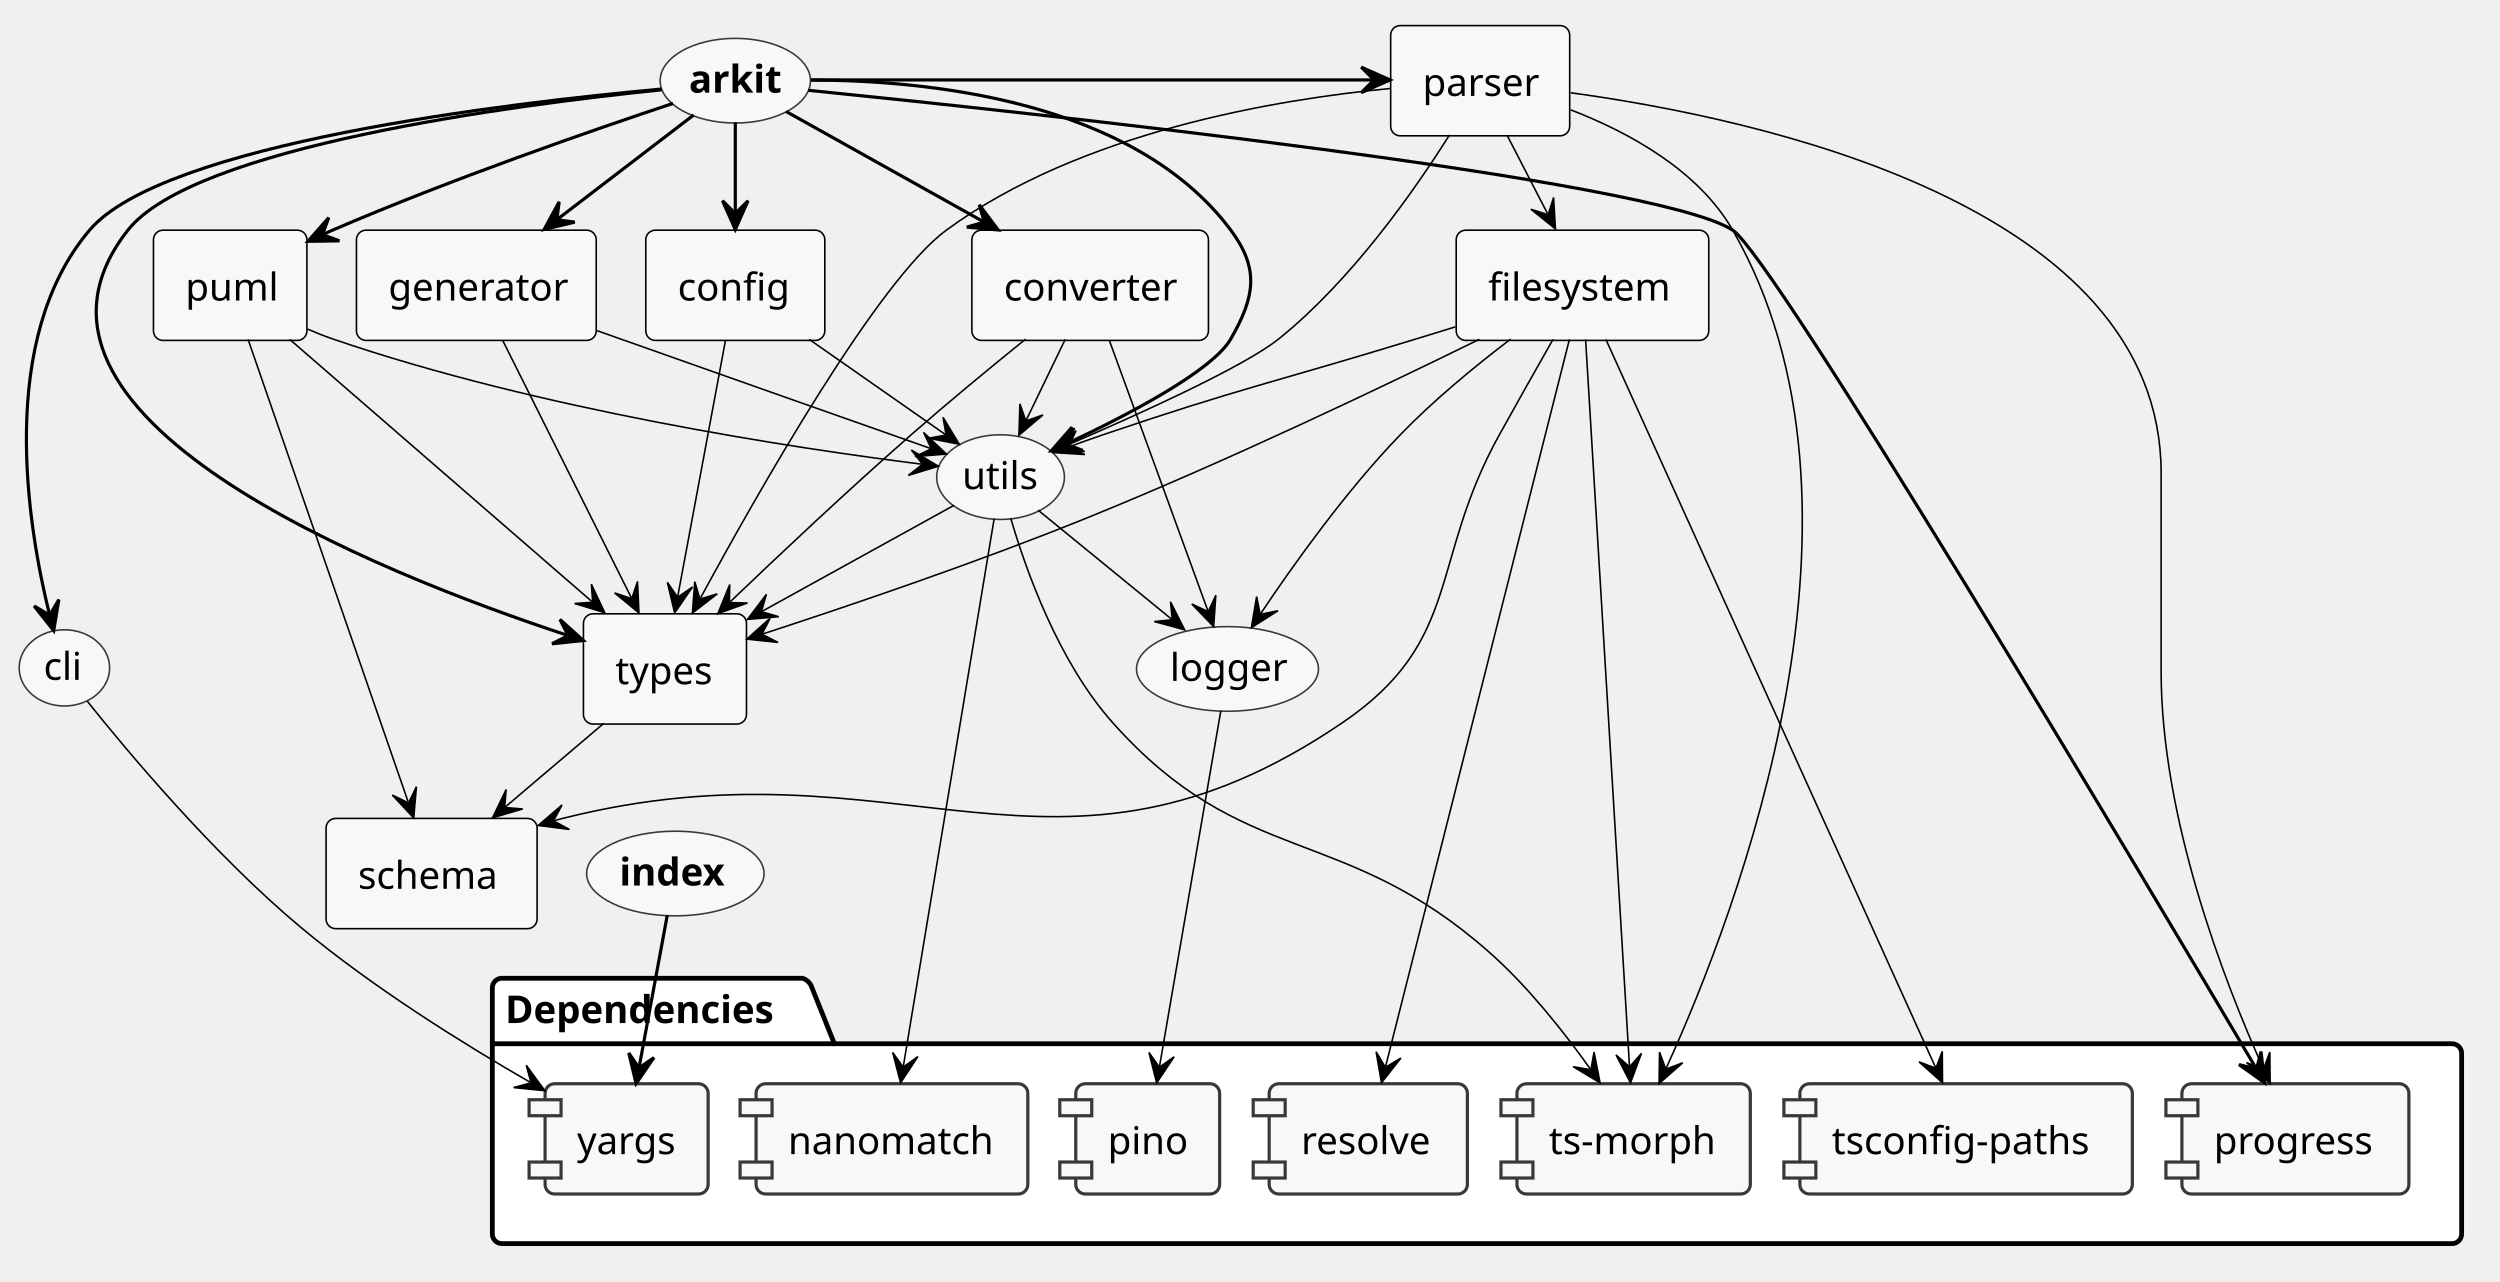
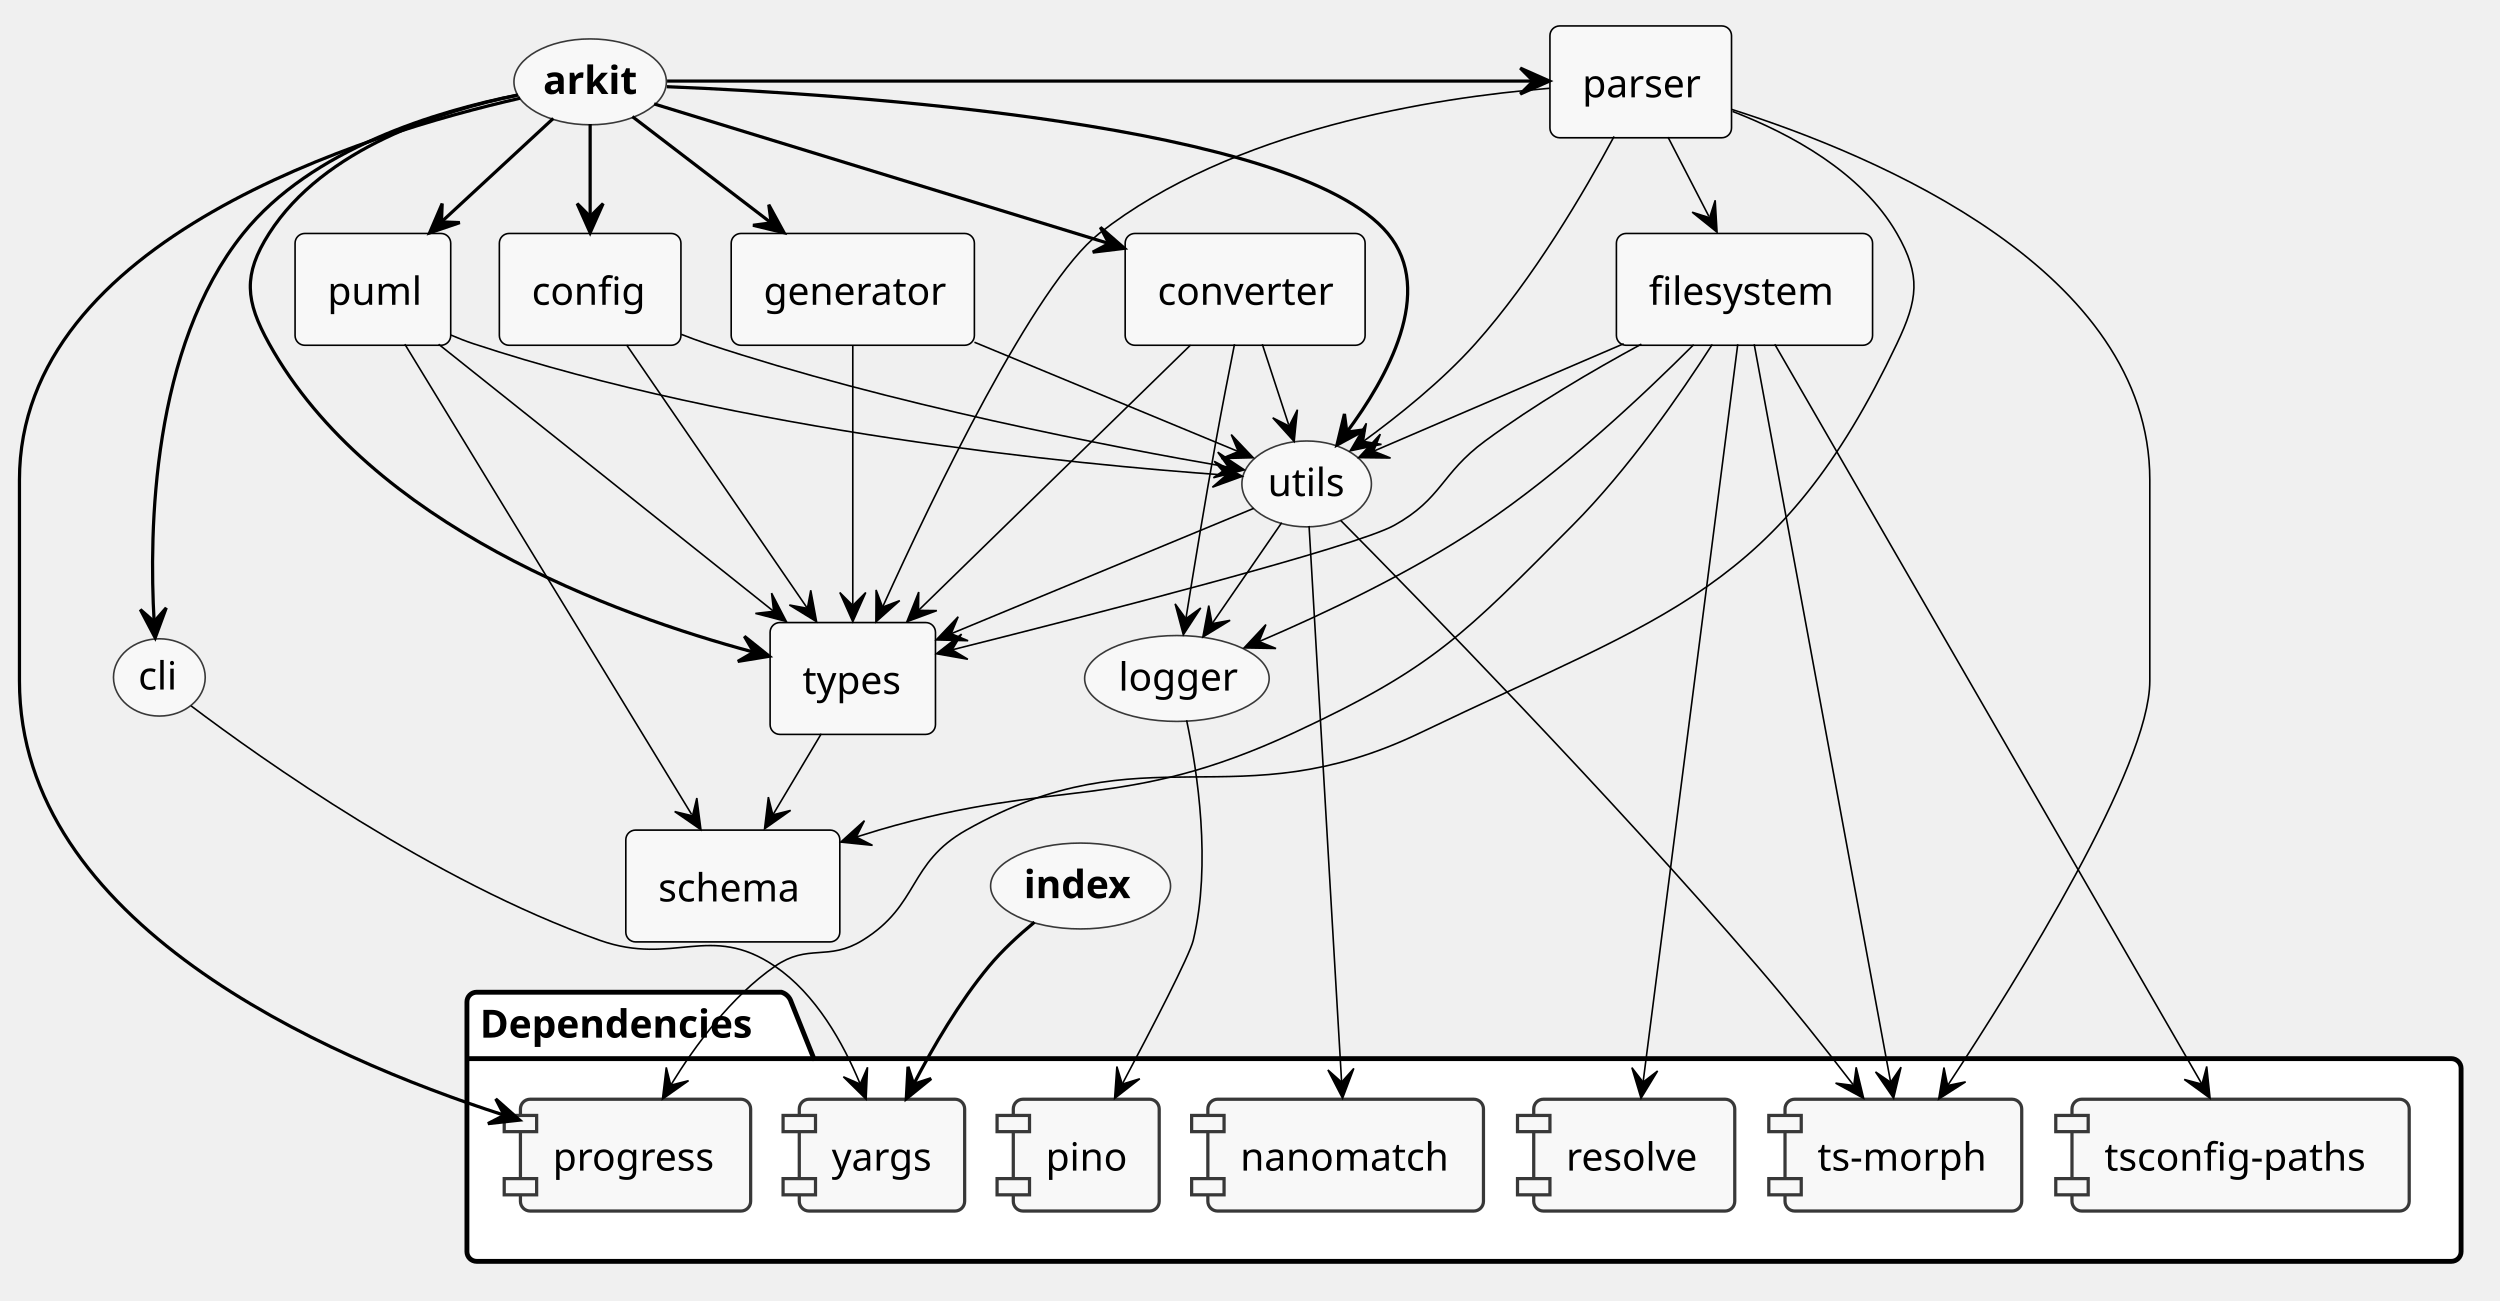
- <svg xmlns="http://www.w3.org/2000/svg" contentScriptType="application/ecmascript" contentStyleType="text/css" height="401px" preserveAspectRatio="none" style="width:782px;height:401px;" version="1.1" viewBox="0 0 782 401" width="782px" zoomAndPan="magnify">
+ <svg xmlns="http://www.w3.org/2000/svg" contentScriptType="application/ecmascript" contentStyleType="text/css" height="401px" preserveAspectRatio="none" style="width:771px;height:401px;" version="1.1" viewBox="0 0 771 401" width="771px" zoomAndPan="magnify">
  <defs />
  <g>
-     <path d="M157,306 L251,306 A4.5,4.5 0 0 1 254,309 L261,326.484 L767,326.484 A3,3 0 0 1 770,329.484 L770,386 A3,3 0 0 1 767,389 L157,389 A3,3 0 0 1 154,386 L154,309 A3,3 0 0 1 157,306 " fill="#FFFFFF" style="stroke: #000000; stroke-width: 1.5;" />
-     <line style="stroke: #000000; stroke-width: 1.5;" x1="154" x2="261" y1="326.484" y2="326.484" />
-     <text fill="#000000" font-family="Tahoma, sans-serif" font-size="12" font-weight="bold" lengthAdjust="spacingAndGlyphs" textLength="94" x="158" y="320.006">Dependencies</text>
-     <rect fill="#F8F8F8" height="34.484" rx="3" ry="3" style="stroke: #383838; stroke-width: 1.0;" width="85" x="236.5" y="339" />
-     <rect fill="#F8F8F8" height="5" style="stroke: #383838; stroke-width: 1.0;" width="10" x="231.5" y="344" />
-     <rect fill="#F8F8F8" height="5" style="stroke: #383838; stroke-width: 1.0;" width="10" x="231.5" y="363.484" />
-     <text fill="#000000" font-family="Tahoma, sans-serif" font-size="12" lengthAdjust="spacingAndGlyphs" textLength="65" x="246.5" y="361.006">nanomatch</text>
-     <rect fill="#F8F8F8" height="34.484" rx="3" ry="3" style="stroke: #383838; stroke-width: 1.0;" width="45" x="336.5" y="339" />
-     <rect fill="#F8F8F8" height="5" style="stroke: #383838; stroke-width: 1.0;" width="10" x="331.5" y="344" />
-     <rect fill="#F8F8F8" height="5" style="stroke: #383838; stroke-width: 1.0;" width="10" x="331.5" y="363.484" />
-     <text fill="#000000" font-family="Tahoma, sans-serif" font-size="12" lengthAdjust="spacingAndGlyphs" textLength="25" x="346.5" y="361.006">pino</text>
-     <rect fill="#F8F8F8" height="34.484" rx="3" ry="3" style="stroke: #383838; stroke-width: 1.0;" width="71" x="682.5" y="339" />
-     <rect fill="#F8F8F8" height="5" style="stroke: #383838; stroke-width: 1.0;" width="10" x="677.5" y="344" />
-     <rect fill="#F8F8F8" height="5" style="stroke: #383838; stroke-width: 1.0;" width="10" x="677.5" y="363.484" />
-     <text fill="#000000" font-family="Tahoma, sans-serif" font-size="12" lengthAdjust="spacingAndGlyphs" textLength="51" x="692.5" y="361.006">progress</text>
-     <rect fill="#F8F8F8" height="34.484" rx="3" ry="3" style="stroke: #383838; stroke-width: 1.0;" width="62" x="397" y="339" />
-     <rect fill="#F8F8F8" height="5" style="stroke: #383838; stroke-width: 1.0;" width="10" x="392" y="344" />
-     <rect fill="#F8F8F8" height="5" style="stroke: #383838; stroke-width: 1.0;" width="10" x="392" y="363.484" />
-     <text fill="#000000" font-family="Tahoma, sans-serif" font-size="12" lengthAdjust="spacingAndGlyphs" textLength="42" x="407" y="361.006">resolve</text>
-     <rect fill="#F8F8F8" height="34.484" rx="3" ry="3" style="stroke: #383838; stroke-width: 1.0;" width="73" x="474.5" y="339" />
-     <rect fill="#F8F8F8" height="5" style="stroke: #383838; stroke-width: 1.0;" width="10" x="469.5" y="344" />
-     <rect fill="#F8F8F8" height="5" style="stroke: #383838; stroke-width: 1.0;" width="10" x="469.5" y="363.484" />
-     <text fill="#000000" font-family="Tahoma, sans-serif" font-size="12" lengthAdjust="spacingAndGlyphs" textLength="53" x="484.5" y="361.006">ts-morph</text>
-     <rect fill="#F8F8F8" height="34.484" rx="3" ry="3" style="stroke: #383838; stroke-width: 1.0;" width="104" x="563" y="339" />
-     <rect fill="#F8F8F8" height="5" style="stroke: #383838; stroke-width: 1.0;" width="10" x="558" y="344" />
-     <rect fill="#F8F8F8" height="5" style="stroke: #383838; stroke-width: 1.0;" width="10" x="558" y="363.484" />
-     <text fill="#000000" font-family="Tahoma, sans-serif" font-size="12" lengthAdjust="spacingAndGlyphs" textLength="84" x="573" y="361.006">tsconfig-paths</text>
-     <rect fill="#F8F8F8" height="34.484" rx="3" ry="3" style="stroke: #383838; stroke-width: 1.0;" width="51" x="170.5" y="339" />
-     <rect fill="#F8F8F8" height="5" style="stroke: #383838; stroke-width: 1.0;" width="10" x="165.5" y="344" />
-     <rect fill="#F8F8F8" height="5" style="stroke: #383838; stroke-width: 1.0;" width="10" x="165.5" y="363.484" />
-     <text fill="#000000" font-family="Tahoma, sans-serif" font-size="12" lengthAdjust="spacingAndGlyphs" textLength="31" x="180.5" y="361.006">yargs</text>
-     <ellipse cx="230.006" cy="25.242" fill="#F8F8F8" rx="23.506" ry="13.242" style="stroke: #383838; stroke-width: 0.5;" />
-     <text fill="#000000" font-family="Tahoma, sans-serif" font-size="12" font-weight="bold" lengthAdjust="spacingAndGlyphs" textLength="29" x="215.506" y="28.984">arkit</text>
-     <ellipse cx="20.145" cy="208.916" fill="#F8F8F8" rx="14.145" ry="11.916" style="stroke: #383838; stroke-width: 0.5;" />
-     <text fill="#000000" font-family="Tahoma, sans-serif" font-size="12" lengthAdjust="spacingAndGlyphs" textLength="13" x="13.645" y="212.658">cli</text>
-     <rect fill="#F8F8F8" height="34.484" rx="3" ry="3" style="stroke: #000000; stroke-width: 0.5;" width="56" x="202" y="72" />
-     <text fill="#000000" font-family="Tahoma, sans-serif" font-size="12" lengthAdjust="spacingAndGlyphs" textLength="36" x="212" y="94.006">config</text>
-     <rect fill="#F8F8F8" height="34.484" rx="3" ry="3" style="stroke: #000000; stroke-width: 0.5;" width="74" x="304" y="72" />
-     <text fill="#000000" font-family="Tahoma, sans-serif" font-size="12" lengthAdjust="spacingAndGlyphs" textLength="54" x="314" y="94.006">converter</text>
-     <rect fill="#F8F8F8" height="34.484" rx="3" ry="3" style="stroke: #000000; stroke-width: 0.5;" width="79" x="455.5" y="72" />
-     <text fill="#000000" font-family="Tahoma, sans-serif" font-size="12" lengthAdjust="spacingAndGlyphs" textLength="59" x="465.5" y="94.006">filesystem</text>
-     <rect fill="#F8F8F8" height="34.484" rx="3" ry="3" style="stroke: #000000; stroke-width: 0.5;" width="75" x="111.5" y="72" />
-     <text fill="#000000" font-family="Tahoma, sans-serif" font-size="12" lengthAdjust="spacingAndGlyphs" textLength="55" x="121.5" y="94.006">generator</text>
-     <ellipse cx="211.249" cy="273.242" fill="#F8F8F8" rx="27.749" ry="13.242" style="stroke: #383838; stroke-width: 0.5;" />
-     <text fill="#000000" font-family="Tahoma, sans-serif" font-size="12" font-weight="bold" lengthAdjust="spacingAndGlyphs" textLength="35" x="193.749" y="276.984">index</text>
-     <ellipse cx="383.956" cy="209.242" fill="#F8F8F8" rx="28.456" ry="13.242" style="stroke: #383838; stroke-width: 0.5;" />
-     <text fill="#000000" font-family="Tahoma, sans-serif" font-size="12" lengthAdjust="spacingAndGlyphs" textLength="36" x="365.956" y="212.984">logger</text>
-     <rect fill="#F8F8F8" height="34.484" rx="3" ry="3" style="stroke: #000000; stroke-width: 0.5;" width="56" x="435" y="8" />
-     <text fill="#000000" font-family="Tahoma, sans-serif" font-size="12" lengthAdjust="spacingAndGlyphs" textLength="36" x="445" y="30.006">parser</text>
-     <rect fill="#F8F8F8" height="34.484" rx="3" ry="3" style="stroke: #000000; stroke-width: 0.5;" width="48" x="48" y="72" />
-     <text fill="#000000" font-family="Tahoma, sans-serif" font-size="12" lengthAdjust="spacingAndGlyphs" textLength="28" x="58" y="94.006">puml</text>
-     <rect fill="#F8F8F8" height="34.484" rx="3" ry="3" style="stroke: #000000; stroke-width: 0.5;" width="66" x="102" y="256" />
-     <text fill="#000000" font-family="Tahoma, sans-serif" font-size="12" lengthAdjust="spacingAndGlyphs" textLength="46" x="112" y="278.006">schema</text>
-     <rect fill="#F8F8F8" height="34.484" rx="3" ry="3" style="stroke: #000000; stroke-width: 0.5;" width="51" x="182.5" y="192" />
-     <text fill="#000000" font-family="Tahoma, sans-serif" font-size="12" lengthAdjust="spacingAndGlyphs" textLength="31" x="192.5" y="214.006">types</text>
-     <ellipse cx="312.971" cy="149.242" fill="#F8F8F8" rx="19.971" ry="13.242" style="stroke: #383838; stroke-width: 0.5;" />
-     <text fill="#000000" font-family="Tahoma, sans-serif" font-size="12" lengthAdjust="spacingAndGlyphs" textLength="24" x="300.971" y="152.984">utils</text>
-     <path d="M206.772,27.863 C158.72,32.235 50.958,44.899 28,72 C-0.952,106.176 8.553,164.212 15.461,192.104 " fill="none" id="&lt;b&gt;arkit&lt;/b&gt;-&gt;cli" style="stroke: #000000; stroke-width: 1.0;" />
-     <polygon fill="#000000" points="16.796,197.265,18.413,187.55,15.543,192.424,10.668,189.554,16.796,197.265" style="stroke: #000000; stroke-width: 1.0;" />
-     <path d="M230,38.249 C230,46.348 230,57.183 230,66.673 " fill="none" id="&lt;b&gt;arkit&lt;/b&gt;-&gt;_config" style="stroke: #000000; stroke-width: 1.0;" />
-     <polygon fill="#000000" points="230,71.781,234,62.781,230,66.781,226,62.781,230,71.781" style="stroke: #000000; stroke-width: 1.0;" />
-     <path d="M245.904,34.883 C261.954,43.848 287.224,57.963 307.681,69.39 " fill="none" id="&lt;b&gt;arkit&lt;/b&gt;-&gt;_converter" style="stroke: #000000; stroke-width: 1.0;" />
-     <polygon fill="#000000" points="312.234,71.933,306.326,64.053,307.868,69.495,302.426,71.037,312.234,71.933" style="stroke: #000000; stroke-width: 1.0;" />
-     <path d="M216.986,35.961 C205.557,44.709 188.599,57.69 174.479,68.497 " fill="none" id="&lt;b&gt;arkit&lt;/b&gt;-&gt;_generator" style="stroke: #000000; stroke-width: 1.0;" />
-     <polygon fill="#000000" points="170.197,71.775,179.774,69.479,174.167,68.735,174.911,63.127,170.197,71.775" style="stroke: #000000; stroke-width: 1.0;" />
-     <path d="M253.664,25 C312.27,25 370.876,25 429.482,25 " fill="none" id="&lt;b&gt;arkit&lt;/b&gt;-&gt;_parser" style="stroke: #000000; stroke-width: 1.0;" />
-     <polygon fill="#000000" points="434.789,25,425.789,21,429.789,25,425.789,29,434.789,25" style="stroke: #000000; stroke-width: 1.0;" />
-     <path d="M252.81,28.248 C320.625,35.083 517.791,56.125 542,72 C554.876,80.443 668.052,270.557 705.804,334.346 " fill="none" id="&lt;b&gt;arkit&lt;/b&gt;-&gt;progress" style="stroke: #000000; stroke-width: 1.0;" />
-     <polygon fill="#000000" points="708.389,338.716,707.249,328.933,705.843,334.413,700.364,333.007,708.389,338.716" style="stroke: #000000; stroke-width: 1.0;" />
-     <path d="M210.521,32.343 C185.533,40.655 140.998,56.058 104,72 C103.059,72.406 102.106,72.825 101.147,73.256 " fill="none" id="&lt;b&gt;arkit&lt;/b&gt;-&gt;_puml" style="stroke: #000000; stroke-width: 1.0;" />
-     <polygon fill="#000000" points="96.325,75.48,106.173,75.341,100.865,73.385,102.821,68.077,96.325,75.48" style="stroke: #000000; stroke-width: 1.0;" />
-     <path d="M206.971,28.088 C161.015,32.783 60.566,45.86 40,72 C-5.59,129.944 117.757,179.055 177.582,198.759 " fill="none" id="&lt;b&gt;arkit&lt;/b&gt;-&gt;_types" style="stroke: #000000; stroke-width: 1.0;" />
-     <polygon fill="#000000" points="182.472,200.351,175.151,193.762,177.717,198.804,172.676,201.37,182.472,200.351" style="stroke: #000000; stroke-width: 1.0;" />
-     <path d="M253.707,25.046 C288.993,25.081 354.444,31.059 385,72 C394.038,84.11 392.526,92.897 385,106 C379.253,116.007 352.722,129.846 333.535,138.859 " fill="none" id="&lt;b&gt;arkit&lt;/b&gt;-&gt;utils" style="stroke: #000000; stroke-width: 1.0;" />
-     <polygon fill="#000000" points="328.832,141.041,338.68,140.882,333.368,138.937,335.313,133.625,328.832,141.041" style="stroke: #000000; stroke-width: 1.0;" />
-     <path d="M27.312,219.36 C39.877,235.087 66.846,267.32 94,290 C116.569,308.85 144.969,326.528 166.067,338.675 " fill="none" id="cli-&gt;yargs" style="stroke: #000000; stroke-width: 0.5;" />
-     <polygon fill="#000000" points="170.453,341.182,164.623,333.244,166.112,338.701,160.654,340.19,170.453,341.182" style="stroke: #000000; stroke-width: 0.5;" />
-     <path d="M226.941,106.407 C223.033,127.366 216.263,163.68 211.964,186.74 " fill="none" id="_config-&gt;_types" style="stroke: #000000; stroke-width: 0.5;" />
-     <polygon fill="#000000" points="211.033,191.732,216.613,183.617,211.949,186.817,208.749,182.152,211.033,191.732" style="stroke: #000000; stroke-width: 0.5;" />
-     <path d="M253.12,106.156 C266.62,115.59 283.371,127.296 295.72,135.925 " fill="none" id="_config-&gt;utils" style="stroke: #000000; stroke-width: 0.5;" />
-     <polygon fill="#000000" points="300.057,138.955,294.971,130.521,295.959,136.091,290.389,137.078,300.057,138.955" style="stroke: #000000; stroke-width: 0.5;" />
-     <path d="M346.979,106.407 C355.131,128.779 369.659,168.647 377.883,191.214 " fill="none" id="_converter-&gt;logger" style="stroke: #000000; stroke-width: 0.5;" />
-     <polygon fill="#000000" points="379.635,196.022,380.311,186.196,377.923,191.324,372.794,188.936,379.635,196.022" style="stroke: #000000; stroke-width: 0.5;" />
-     <path d="M320.783,106.086 C310.019,114.781 296.637,125.798 285,136 C265.335,153.239 243.633,173.665 228.295,188.35 " fill="none" id="_converter-&gt;_types" style="stroke: #000000; stroke-width: 0.5;" />
-     <polygon fill="#000000" points="224.538,191.954,233.802,188.611,228.146,188.493,228.264,182.837,224.538,191.954" style="stroke: #000000; stroke-width: 0.5;" />
-     <path d="M333.2,106.156 C329.395,114.039 324.823,123.51 320.992,131.445 " fill="none" id="_converter-&gt;utils" style="stroke: #000000; stroke-width: 0.5;" />
-     <polygon fill="#000000" points="318.716,136.16,326.23,129.793,320.889,131.657,319.025,126.316,318.716,136.16" style="stroke: #000000; stroke-width: 0.5;" />
-     <path d="M472.528,106.067 C461.564,114.406 448.509,125.111 438,136 C420.988,153.627 404.56,176.668 394.381,191.881 " fill="none" id="_filesystem-&gt;logger" style="stroke: #000000; stroke-width: 0.5;" />
-     <polygon fill="#000000" points="391.429,196.336,399.736,191.045,394.192,192.169,393.068,186.625,391.429,196.336" style="stroke: #000000; stroke-width: 0.5;" />
-     <path d="M490.91,106.178 C479.346,151.917 446.411,282.182 433.391,333.677 " fill="none" id="_filesystem-&gt;resolve" style="stroke: #000000; stroke-width: 0.5;" />
-     <polygon fill="#000000" points="432.122,338.697,438.206,330.952,433.348,333.85,430.45,328.991,432.122,338.697" style="stroke: #000000; stroke-width: 0.5;" />
-     <path d="M485.792,106.144 C480.791,114.95 474.518,126.053 469,136 C446.905,175.826 457.659,200.386 420,226 C329.656,287.448 281.94,229.265 176,256 C175.055,256.238 174.103,256.493 173.146,256.761 " fill="none" id="_filesystem-&gt;_schema" style="stroke: #000000; stroke-width: 0.5;" />
-     <polygon fill="#000000" points="168.34,258.206,178.111,259.445,173.128,256.766,175.807,251.784,168.34,258.206" style="stroke: #000000; stroke-width: 0.5;" />
-     <path d="M495.977,106.178 C498.738,151.917 506.603,282.182 509.713,333.677 " fill="none" id="_filesystem-&gt;ts-morph" style="stroke: #000000; stroke-width: 0.5;" />
-     <polygon fill="#000000" points="510.016,338.697,513.466,329.472,509.715,333.706,505.481,329.954,510.016,338.697" style="stroke: #000000; stroke-width: 0.5;" />
-     <path d="M502.326,106.178 C523.08,152.009 582.264,282.708 605.485,333.988 " fill="none" id="_filesystem-&gt;tsconfig-paths" style="stroke: #000000; stroke-width: 0.5;" />
-     <polygon fill="#000000" points="607.618,338.697,607.549,328.848,605.555,334.142,600.261,332.149,607.618,338.697" style="stroke: #000000; stroke-width: 0.5;" />
-     <path d="M462.757,106.124 C431.689,121.385 383.172,144.501 340,162 C305.699,175.903 265.42,189.566 238.459,198.341 " fill="none" id="_filesystem-&gt;_types" style="stroke: #000000; stroke-width: 0.5;" />
-     <polygon fill="#000000" points="233.584,199.922,243.379,200.953,238.34,198.381,240.913,193.343,233.584,199.922" style="stroke: #000000; stroke-width: 0.5;" />
-     <path d="M455.254,102.236 C451.117,103.508 446.973,104.781 443,106 C399.454,119.365 388.124,121.329 345,136 C341.524,137.182 337.859,138.494 334.3,139.804 " fill="none" id="_filesystem-&gt;utils" style="stroke: #000000; stroke-width: 0.5;" />
-     <polygon fill="#000000" points="329.539,141.576,339.369,142.185,334.225,139.832,336.578,134.688,329.539,141.576" style="stroke: #000000; stroke-width: 0.5;" />
-     <path d="M157.204,106.407 C167.727,127.455 185.993,163.986 197.515,187.03 " fill="none" id="_generator-&gt;_types" style="stroke: #000000; stroke-width: 0.5;" />
-     <polygon fill="#000000" points="199.866,191.732,199.419,181.893,197.63,187.26,192.263,185.471,199.866,191.732" style="stroke: #000000; stroke-width: 0.5;" />
-     <path d="M186.809,103.45 C189.242,104.314 191.655,105.169 194,106 C227.933,118.021 267.33,131.913 291.198,140.322 " fill="none" id="_generator-&gt;utils" style="stroke: #000000; stroke-width: 0.5;" />
-     <polygon fill="#000000" points="296.048,142.031,288.889,135.268,291.332,140.369,286.23,142.813,296.048,142.031" style="stroke: #000000; stroke-width: 0.5;" />
-     <path d="M208.722,286.302 C206.38,298.946 202.691,318.87 199.887,334.013 " fill="none" id="&lt;b&gt;index&lt;/b&gt;-&gt;yargs" style="stroke: #000000; stroke-width: 1.0;" />
-     <polygon fill="#000000" points="198.973,338.947,204.545,330.826,199.884,334.031,196.679,329.369,198.973,338.947" style="stroke: #000000; stroke-width: 1.0;" />
-     <path d="M381.869,222.363 C377.605,247.094 367.98,302.918 362.677,333.674 " fill="none" id="logger-&gt;pino" style="stroke: #000000; stroke-width: 0.5;" />
-     <polygon fill="#000000" points="361.802,338.749,367.273,330.56,362.652,333.822,359.389,329.2,361.802,338.749" style="stroke: #000000; stroke-width: 0.5;" />
-     <path d="M471.408,42.29 C475.272,49.777 479.906,58.755 484.039,66.764 " fill="none" id="_parser-&gt;_filesystem" style="stroke: #000000; stroke-width: 0.5;" />
-     <polygon fill="#000000" points="486.537,71.604,485.964,61.772,484.244,67.161,478.855,65.441,486.537,71.604" style="stroke: #000000; stroke-width: 0.5;" />
-     <path d="M491.285,29.015 C549.225,36.921 676,63.835 676,148 C676,148 676,148 676,210 C676,255.834 695.6,306.714 708.022,334.356 " fill="none" id="_parser-&gt;progress" style="stroke: #000000; stroke-width: 0.5;" />
-     <polygon fill="#000000" points="710.1,338.915,710.006,329.067,708.026,334.366,702.727,332.385,710.1,338.915" style="stroke: #000000; stroke-width: 0.5;" />
-     <path d="M491.316,34.359 C509.3,41.301 531.163,53.15 542,72 C591.775,158.582 543.663,284.793 521.178,334.135 " fill="none" id="_parser-&gt;ts-morph" style="stroke: #000000; stroke-width: 0.5;" />
-     <polygon fill="#000000" points="518.957,338.942,526.363,332.449,521.054,334.403,519.101,329.094,518.957,338.942" style="stroke: #000000; stroke-width: 0.5;" />
-     <path d="M434.951,27.67 C399.472,31.046 337.957,41.238 296,72 C274.815,87.532 237.688,152.817 219.167,186.972 " fill="none" id="_parser-&gt;_types" style="stroke: #000000; stroke-width: 0.5;" />
-     <polygon fill="#000000" points="216.573,191.775,224.369,185.756,218.948,187.375,217.329,181.955,216.573,191.775" style="stroke: #000000; stroke-width: 0.5;" />
-     <path d="M453.398,42.215 C442.339,59.779 422.741,87.732 400,106 C389.242,114.642 356.367,129.528 334.254,139.059 " fill="none" id="_parser-&gt;utils" style="stroke: #000000; stroke-width: 0.5;" />
-     <polygon fill="#000000" points="329.436,141.125,339.284,141.252,334.031,139.153,336.129,133.9,329.436,141.125" style="stroke: #000000; stroke-width: 0.5;" />
-     <path d="M77.591,106.151 C88.986,139.07 114.894,213.916 127.64,250.738 " fill="none" id="_puml-&gt;_schema" style="stroke: #000000; stroke-width: 0.5;" />
-     <polygon fill="#000000" points="129.422,255.885,130.261,246.072,127.788,251.16,122.7,248.687,129.422,255.885" style="stroke: #000000; stroke-width: 0.5;" />
-     <path d="M90.625,106.16 C115.309,127.577 158.827,165.335 185.374,188.369 " fill="none" id="_puml-&gt;_types" style="stroke: #000000; stroke-width: 0.5;" />
-     <polygon fill="#000000" points="189.163,191.657,184.986,182.738,185.386,188.38,179.744,188.78,189.163,191.657" style="stroke: #000000; stroke-width: 0.5;" />
-     <path d="M96.171,102.917 C98.774,104.056 101.415,105.112 104,106 C168.65,128.215 248.81,140.238 288.443,145.211 " fill="none" id="_puml-&gt;utils" style="stroke: #000000; stroke-width: 0.5;" />
-     <polygon fill="#000000" points="293.531,145.839,285.089,140.766,288.569,145.226,284.108,148.706,293.531,145.839" style="stroke: #000000; stroke-width: 0.5;" />
-     <path d="M188.82,226.29 C179.348,234.335 167.849,244.101 157.916,252.537 " fill="none" id="_types-&gt;_schema" style="stroke: #000000; stroke-width: 0.5;" />
-     <polygon fill="#000000" points="154.052,255.819,163.501,253.042,157.863,252.582,158.322,246.944,154.052,255.819" style="stroke: #000000; stroke-width: 0.5;" />
-     <path d="M324.724,159.578 C336.146,168.908 353.646,183.204 366.674,193.846 " fill="none" id="utils-&gt;logger" style="stroke: #000000; stroke-width: 0.5;" />
-     <polygon fill="#000000" points="370.562,197.022,366.123,188.23,366.69,193.859,361.062,194.426,370.562,197.022" style="stroke: #000000; stroke-width: 0.5;" />
-     <path d="M310.975,162.21 C305.37,196.004 289.6,291.089 282.519,333.782 " fill="none" id="utils-&gt;nanomatch" style="stroke: #000000; stroke-width: 0.5;" />
-     <polygon fill="#000000" points="281.7,338.721,287.119,330.497,282.518,333.789,279.227,329.188,281.7,338.721" style="stroke: #000000; stroke-width: 0.5;" />
-     <path d="M316.138,162.032 C320.834,178.142 331.003,206.902 348,226 C388.844,271.893 420.023,257.251 466,298 C478.101,308.725 489.371,323.01 497.606,334.596 " fill="none" id="utils-&gt;ts-morph" style="stroke: #000000; stroke-width: 0.5;" />
-     <polygon fill="#000000" points="500.499,338.731,498.618,329.063,497.633,334.634,492.062,333.649,500.499,338.731" style="stroke: #000000; stroke-width: 0.5;" />
-     <path d="M298.4,158.065 C282.893,166.63 257.941,180.414 238.176,191.331 " fill="none" id="utils-&gt;_types" style="stroke: #000000; stroke-width: 0.5;" />
-     <polygon fill="#000000" points="233.787,193.756,243.599,192.904,238.163,191.338,239.73,185.902,233.787,193.756" style="stroke: #000000; stroke-width: 0.5;" />
+     <path d="M147,306 L241,306 A4.5,4.5 0 0 1 244,309 L251,326.484 L756,326.484 A3,3 0 0 1 759,329.484 L759,386 A3,3 0 0 1 756,389 L147,389 A3,3 0 0 1 144,386 L144,309 A3,3 0 0 1 147,306 " fill="#FFFFFF" style="stroke: #000000; stroke-width: 1.5;" />
+     <line style="stroke: #000000; stroke-width: 1.5;" x1="144" x2="251" y1="326.484" y2="326.484" />
+     <text fill="#000000" font-family="Tahoma, sans-serif" font-size="12" font-weight="bold" lengthAdjust="spacingAndGlyphs" textLength="94" x="148" y="320.006">Dependencies</text>
+     <rect fill="#F8F8F8" height="34.484" rx="3" ry="3" style="stroke: #383838; stroke-width: 1.0;" width="85" x="372.5" y="339" />
+     <rect fill="#F8F8F8" height="5" style="stroke: #383838; stroke-width: 1.0;" width="10" x="367.5" y="344" />
+     <rect fill="#F8F8F8" height="5" style="stroke: #383838; stroke-width: 1.0;" width="10" x="367.5" y="363.484" />
+     <text fill="#000000" font-family="Tahoma, sans-serif" font-size="12" lengthAdjust="spacingAndGlyphs" textLength="65" x="382.5" y="361.006">nanomatch</text>
+     <rect fill="#F8F8F8" height="34.484" rx="3" ry="3" style="stroke: #383838; stroke-width: 1.0;" width="45" x="312.5" y="339" />
+     <rect fill="#F8F8F8" height="5" style="stroke: #383838; stroke-width: 1.0;" width="10" x="307.5" y="344" />
+     <rect fill="#F8F8F8" height="5" style="stroke: #383838; stroke-width: 1.0;" width="10" x="307.5" y="363.484" />
+     <text fill="#000000" font-family="Tahoma, sans-serif" font-size="12" lengthAdjust="spacingAndGlyphs" textLength="25" x="322.5" y="361.006">pino</text>
+     <rect fill="#F8F8F8" height="34.484" rx="3" ry="3" style="stroke: #383838; stroke-width: 1.0;" width="71" x="160.5" y="339" />
+     <rect fill="#F8F8F8" height="5" style="stroke: #383838; stroke-width: 1.0;" width="10" x="155.5" y="344" />
+     <rect fill="#F8F8F8" height="5" style="stroke: #383838; stroke-width: 1.0;" width="10" x="155.5" y="363.484" />
+     <text fill="#000000" font-family="Tahoma, sans-serif" font-size="12" lengthAdjust="spacingAndGlyphs" textLength="51" x="170.5" y="361.006">progress</text>
+     <rect fill="#F8F8F8" height="34.484" rx="3" ry="3" style="stroke: #383838; stroke-width: 1.0;" width="62" x="473" y="339" />
+     <rect fill="#F8F8F8" height="5" style="stroke: #383838; stroke-width: 1.0;" width="10" x="468" y="344" />
+     <rect fill="#F8F8F8" height="5" style="stroke: #383838; stroke-width: 1.0;" width="10" x="468" y="363.484" />
+     <text fill="#000000" font-family="Tahoma, sans-serif" font-size="12" lengthAdjust="spacingAndGlyphs" textLength="42" x="483" y="361.006">resolve</text>
+     <rect fill="#F8F8F8" height="34.484" rx="3" ry="3" style="stroke: #383838; stroke-width: 1.0;" width="73" x="550.5" y="339" />
+     <rect fill="#F8F8F8" height="5" style="stroke: #383838; stroke-width: 1.0;" width="10" x="545.5" y="344" />
+     <rect fill="#F8F8F8" height="5" style="stroke: #383838; stroke-width: 1.0;" width="10" x="545.5" y="363.484" />
+     <text fill="#000000" font-family="Tahoma, sans-serif" font-size="12" lengthAdjust="spacingAndGlyphs" textLength="53" x="560.5" y="361.006">ts-morph</text>
+     <rect fill="#F8F8F8" height="34.484" rx="3" ry="3" style="stroke: #383838; stroke-width: 1.0;" width="104" x="639" y="339" />
+     <rect fill="#F8F8F8" height="5" style="stroke: #383838; stroke-width: 1.0;" width="10" x="634" y="344" />
+     <rect fill="#F8F8F8" height="5" style="stroke: #383838; stroke-width: 1.0;" width="10" x="634" y="363.484" />
+     <text fill="#000000" font-family="Tahoma, sans-serif" font-size="12" lengthAdjust="spacingAndGlyphs" textLength="84" x="649" y="361.006">tsconfig-paths</text>
+     <rect fill="#F8F8F8" height="34.484" rx="3" ry="3" style="stroke: #383838; stroke-width: 1.0;" width="51" x="246.5" y="339" />
+     <rect fill="#F8F8F8" height="5" style="stroke: #383838; stroke-width: 1.0;" width="10" x="241.5" y="344" />
+     <rect fill="#F8F8F8" height="5" style="stroke: #383838; stroke-width: 1.0;" width="10" x="241.5" y="363.484" />
+     <text fill="#000000" font-family="Tahoma, sans-serif" font-size="12" lengthAdjust="spacingAndGlyphs" textLength="31" x="256.5" y="361.006">yargs</text>
+     <ellipse cx="333.249" cy="273.242" fill="#F8F8F8" rx="27.749" ry="13.242" style="stroke: #383838; stroke-width: 0.5;" />
+     <text fill="#000000" font-family="Tahoma, sans-serif" font-size="12" font-weight="bold" lengthAdjust="spacingAndGlyphs" textLength="35" x="315.749" y="276.984">index</text>
+     <ellipse cx="182.006" cy="25.242" fill="#F8F8F8" rx="23.506" ry="13.242" style="stroke: #383838; stroke-width: 0.5;" />
+     <text fill="#000000" font-family="Tahoma, sans-serif" font-size="12" font-weight="bold" lengthAdjust="spacingAndGlyphs" textLength="29" x="167.506" y="28.984">arkit</text>
+     <ellipse cx="49.145" cy="208.916" fill="#F8F8F8" rx="14.145" ry="11.916" style="stroke: #383838; stroke-width: 0.5;" />
+     <text fill="#000000" font-family="Tahoma, sans-serif" font-size="12" lengthAdjust="spacingAndGlyphs" textLength="13" x="42.645" y="212.658">cli</text>
+     <rect fill="#F8F8F8" height="34.484" rx="3" ry="3" style="stroke: #000000; stroke-width: 0.5;" width="56" x="154" y="72" />
+     <text fill="#000000" font-family="Tahoma, sans-serif" font-size="12" lengthAdjust="spacingAndGlyphs" textLength="36" x="164" y="94.006">config</text>
+     <rect fill="#F8F8F8" height="34.484" rx="3" ry="3" style="stroke: #000000; stroke-width: 0.5;" width="74" x="347" y="72" />
+     <text fill="#000000" font-family="Tahoma, sans-serif" font-size="12" lengthAdjust="spacingAndGlyphs" textLength="54" x="357" y="94.006">converter</text>
+     <rect fill="#F8F8F8" height="34.484" rx="3" ry="3" style="stroke: #000000; stroke-width: 0.5;" width="79" x="498.5" y="72" />
+     <text fill="#000000" font-family="Tahoma, sans-serif" font-size="12" lengthAdjust="spacingAndGlyphs" textLength="59" x="508.5" y="94.006">filesystem</text>
+     <rect fill="#F8F8F8" height="34.484" rx="3" ry="3" style="stroke: #000000; stroke-width: 0.5;" width="75" x="225.5" y="72" />
+     <text fill="#000000" font-family="Tahoma, sans-serif" font-size="12" lengthAdjust="spacingAndGlyphs" textLength="55" x="235.5" y="94.006">generator</text>
+     <ellipse cx="362.956" cy="209.242" fill="#F8F8F8" rx="28.456" ry="13.242" style="stroke: #383838; stroke-width: 0.5;" />
+     <text fill="#000000" font-family="Tahoma, sans-serif" font-size="12" lengthAdjust="spacingAndGlyphs" textLength="36" x="344.956" y="212.984">logger</text>
+     <rect fill="#F8F8F8" height="34.484" rx="3" ry="3" style="stroke: #000000; stroke-width: 0.5;" width="56" x="478" y="8" />
+     <text fill="#000000" font-family="Tahoma, sans-serif" font-size="12" lengthAdjust="spacingAndGlyphs" textLength="36" x="488" y="30.006">parser</text>
+     <rect fill="#F8F8F8" height="34.484" rx="3" ry="3" style="stroke: #000000; stroke-width: 0.5;" width="48" x="91" y="72" />
+     <text fill="#000000" font-family="Tahoma, sans-serif" font-size="12" lengthAdjust="spacingAndGlyphs" textLength="28" x="101" y="94.006">puml</text>
+     <rect fill="#F8F8F8" height="34.484" rx="3" ry="3" style="stroke: #000000; stroke-width: 0.5;" width="66" x="193" y="256" />
+     <text fill="#000000" font-family="Tahoma, sans-serif" font-size="12" lengthAdjust="spacingAndGlyphs" textLength="46" x="203" y="278.006">schema</text>
+     <rect fill="#F8F8F8" height="34.484" rx="3" ry="3" style="stroke: #000000; stroke-width: 0.5;" width="51" x="237.5" y="192" />
+     <text fill="#000000" font-family="Tahoma, sans-serif" font-size="12" lengthAdjust="spacingAndGlyphs" textLength="31" x="247.5" y="214.006">types</text>
+     <ellipse cx="402.971" cy="149.242" fill="#F8F8F8" rx="19.971" ry="13.242" style="stroke: #383838; stroke-width: 0.5;" />
+     <text fill="#000000" font-family="Tahoma, sans-serif" font-size="12" lengthAdjust="spacingAndGlyphs" textLength="24" x="390.971" y="152.984">utils</text>
+     <path d="M205.644,26.736 C261.65,29.027 399.828,38.071 428,72 C442.806,89.831 427.69,116.705 415.368,133.259 " fill="none" id="&lt;b&gt;arkit&lt;/b&gt;-&gt;utils" style="stroke: #000000; stroke-width: 1.0;" />
+     <polygon fill="#000000" points="412.315,137.233,420.969,132.532,415.361,133.268,414.625,127.659,412.315,137.233" style="stroke: #000000; stroke-width: 1.0;" />
+     <path d="M182,38.249 C182,46.348 182,57.183 182,66.673 " fill="none" id="&lt;b&gt;arkit&lt;/b&gt;-&gt;_config" style="stroke: #000000; stroke-width: 1.0;" />
+     <polygon fill="#000000" points="182,71.781,186,62.781,182,66.781,178,62.781,182,71.781" style="stroke: #000000; stroke-width: 1.0;" />
+     <path d="M205.73,25 C294.754,25 383.777,25 472.801,25 " fill="none" id="&lt;b&gt;arkit&lt;/b&gt;-&gt;_parser" style="stroke: #000000; stroke-width: 1.0;" />
+     <polygon fill="#000000" points="477.85,25,468.85,21,472.85,25,468.85,29,477.85,25" style="stroke: #000000; stroke-width: 1.0;" />
+     <path d="M195.014,35.961 C206.443,44.709 223.401,57.69 237.521,68.497 " fill="none" id="&lt;b&gt;arkit&lt;/b&gt;-&gt;_generator" style="stroke: #000000; stroke-width: 1.0;" />
+     <polygon fill="#000000" points="241.803,71.775,237.089,63.127,237.833,68.735,232.226,69.479,241.803,71.775" style="stroke: #000000; stroke-width: 1.0;" />
+     <path d="M159.741,29.312 C136.085,34.149 99.82,45.638 83,72 C74.872,84.739 75.661,92.791 83,106 C114.178,162.12 189.562,189.597 232.227,201.071 " fill="none" id="&lt;b&gt;arkit&lt;/b&gt;-&gt;_types" style="stroke: #000000; stroke-width: 1.0;" />
+     <polygon fill="#000000" points="237.263,202.391,229.573,196.238,232.427,201.122,227.543,203.976,237.263,202.391" style="stroke: #000000; stroke-width: 1.0;" />
+     <path d="M159.419,29.357 C134.772,34.26 96.023,45.834 75,72 C46.77,107.137 45.945,163.76 47.525,191.546 " fill="none" id="&lt;b&gt;arkit&lt;/b&gt;-&gt;cli" style="stroke: #000000; stroke-width: 1.0;" />
+     <polygon fill="#000000" points="47.865,196.704,51.265,187.461,47.537,191.715,43.282,187.986,47.865,196.704" style="stroke: #000000; stroke-width: 1.0;" />
+     <path d="M160.419,30.285 C113.422,41.006 6,73.643 6,148 C6,148 6,148 6,210 C6,284.516 99.495,325.84 155.315,343.872 " fill="none" id="&lt;b&gt;arkit&lt;/b&gt;-&gt;progress" style="stroke: #000000; stroke-width: 1.0;" />
+     <polygon fill="#000000" points="160.262,345.441,152.894,338.905,155.496,343.928,150.474,346.53,160.262,345.441" style="stroke: #000000; stroke-width: 1.0;" />
+     <path d="M170.634,36.517 C161.242,45.209 147.649,57.788 136.25,68.336 " fill="none" id="&lt;b&gt;arkit&lt;/b&gt;-&gt;_puml" style="stroke: #000000; stroke-width: 1.0;" />
+     <polygon fill="#000000" points="132.478,71.827,141.801,68.651,136.148,68.431,136.367,62.779,132.478,71.827" style="stroke: #000000; stroke-width: 1.0;" />
+     <path d="M201.736,32.058 C234.046,41.974 298.926,61.888 341.913,75.082 " fill="none" id="&lt;b&gt;arkit&lt;/b&gt;-&gt;_converter" style="stroke: #000000; stroke-width: 1.0;" />
+     <polygon fill="#000000" points="346.783,76.577,339.353,70.112,342.003,75.11,337.005,77.76,346.783,76.577" style="stroke: #000000; stroke-width: 1.0;" />
+     <path d="M58.904,217.678 C80.469,233.961 133.856,271.943 185,290 C207.878,298.077 218.928,284.37 239,298 C251.61,306.563 260.036,321.664 265.215,334.172 " fill="none" id="cli-&gt;yargs" style="stroke: #000000; stroke-width: 0.5;" />
+     <polygon fill="#000000" points="267.108,338.994,267.542,329.155,265.281,334.34,260.096,332.079,267.108,338.994" style="stroke: #000000; stroke-width: 0.5;" />
+     <path d="M193.263,106.407 C207.831,127.631 233.207,164.598 249,187.605 " fill="none" id="_config-&gt;_types" style="stroke: #000000; stroke-width: 0.5;" />
+     <polygon fill="#000000" points="251.833,191.732,250.037,182.048,249.003,187.61,243.442,186.576,251.833,191.732" style="stroke: #000000; stroke-width: 0.5;" />
+     <path d="M210.093,103.108 C212.74,104.154 215.404,105.138 218,106 C274.304,124.705 342.973,137.882 378.726,144.049 " fill="none" id="_config-&gt;utils" style="stroke: #000000; stroke-width: 0.5;" />
+     <polygon fill="#000000" points="383.756,144.908,375.558,139.45,378.827,144.067,374.211,147.336,383.756,144.908" style="stroke: #000000; stroke-width: 0.5;" />
+     <path d="M367.175,106.407 C345.232,127.807 306.875,165.213 283.329,188.175 " fill="none" id="_converter-&gt;_types" style="stroke: #000000; stroke-width: 0.5;" />
+     <polygon fill="#000000" points="279.682,191.732,288.918,188.312,283.262,188.241,283.332,182.585,279.682,191.732" style="stroke: #000000; stroke-width: 0.5;" />
+     <path d="M380.724,106.158 C378.966,114.968 376.798,126.071 375,136 C371.621,154.658 368.092,176.101 365.744,190.701 " fill="none" id="_converter-&gt;logger" style="stroke: #000000; stroke-width: 0.5;" />
+     <polygon fill="#000000" points="364.934,195.752,370.308,187.499,365.725,190.815,362.409,186.232,364.934,195.752" style="stroke: #000000; stroke-width: 0.5;" />
+     <path d="M389.293,106.156 C391.826,113.891 394.86,123.153 397.429,130.994 " fill="none" id="_converter-&gt;utils" style="stroke: #000000; stroke-width: 0.5;" />
+     <polygon fill="#000000" points="399.121,136.16,400.122,126.362,397.565,131.408,392.519,128.851,399.121,136.16" style="stroke: #000000; stroke-width: 0.5;" />
+     <path d="M547.341,106.178 C573.855,152.101 649.566,283.236 679.047,334.297 " fill="none" id="_filesystem-&gt;tsconfig-paths" style="stroke: #000000; stroke-width: 0.5;" />
+     <polygon fill="#000000" points="681.587,338.697,680.551,328.903,679.087,334.367,673.623,332.903,681.587,338.697" style="stroke: #000000; stroke-width: 0.5;" />
+     <path d="M522.331,106.295 C506.756,121.894 481.688,145.439 457,162 C435.162,176.649 407.971,189.438 388.46,197.787 " fill="none" id="_filesystem-&gt;logger" style="stroke: #000000; stroke-width: 0.5;" />
+     <polygon fill="#000000" points="383.673,199.812,393.52,199.988,388.278,197.863,390.402,192.621,383.673,199.812" style="stroke: #000000; stroke-width: 0.5;" />
+     <path d="M540.991,106.178 C549.449,151.917 573.535,282.182 583.057,333.677 " fill="none" id="_filesystem-&gt;ts-morph" style="stroke: #000000; stroke-width: 0.5;" />
+     <polygon fill="#000000" points="583.985,338.697,586.282,329.12,583.076,333.78,578.415,330.574,583.985,338.697" style="stroke: #000000; stroke-width: 0.5;" />
+     <path d="M528.062,106.224 C518.227,121.558 502.186,144.724 485,162 C451.398,195.778 442.208,205.922 399,226 C346.011,250.623 327.058,239.52 271,256 C268.733,256.666 266.413,257.383 264.08,258.13 " fill="none" id="_filesystem-&gt;_schema" style="stroke: #000000; stroke-width: 0.5;" />
+     <polygon fill="#000000" points="259.285,259.7,269.083,260.701,264.037,258.144,266.594,253.098,259.285,259.7" style="stroke: #000000; stroke-width: 0.5;" />
+     <path d="M500.753,106.002 C475.898,116.681 444.143,130.324 423.688,139.112 " fill="none" id="_filesystem-&gt;utils" style="stroke: #000000; stroke-width: 0.5;" />
+     <polygon fill="#000000" points="418.996,141.128,428.844,141.252,423.59,139.155,425.688,133.901,418.996,141.128" style="stroke: #000000; stroke-width: 0.5;" />
+     <path d="M506.202,106.122 C491.097,114.315 473.09,124.879 458,136 C444.329,146.075 444.833,153.731 430,162 C418.05,168.662 338.695,189.099 293.809,200.359 " fill="none" id="_filesystem-&gt;_types" style="stroke: #000000; stroke-width: 0.5;" />
+     <polygon fill="#000000" points="288.779,201.619,298.481,203.313,293.629,200.405,296.538,195.553,288.779,201.619" style="stroke: #000000; stroke-width: 0.5;" />
+     <path d="M535.924,106.178 C530.056,151.917 513.343,282.182 506.736,333.677 " fill="none" id="_filesystem-&gt;resolve" style="stroke: #000000; stroke-width: 0.5;" />
+     <polygon fill="#000000" points="506.092,338.697,511.205,330.279,506.728,333.738,503.27,329.261,506.092,338.697" style="stroke: #000000; stroke-width: 0.5;" />
+     <path d="M300.517,105.543 C326.571,116.337 360.339,130.326 381.845,139.236 " fill="none" id="_generator-&gt;utils" style="stroke: #000000; stroke-width: 0.5;" />
+     <polygon fill="#000000" points="386.505,141.166,379.721,134.027,381.885,139.253,376.659,141.418,386.505,141.166" style="stroke: #000000; stroke-width: 0.5;" />
+     <path d="M263,106.407 C263,127.278 263,163.376 263,186.448 " fill="none" id="_generator-&gt;_types" style="stroke: #000000; stroke-width: 0.5;" />
+     <polygon fill="#000000" points="263,191.732,267,182.732,263,186.732,259,182.732,263,191.732" style="stroke: #000000; stroke-width: 0.5;" />
+     <path d="M319.039,284.39 C314.26,288.337 309.093,293.076 305,298 C295.854,309.003 287.765,322.867 281.885,334.167 " fill="none" id="&lt;b&gt;index&lt;/b&gt;-&gt;yargs" style="stroke: #000000; stroke-width: 1.0;" />
+     <polygon fill="#000000" points="279.503,338.837,287.155,332.637,281.774,334.383,280.028,329.002,279.503,338.837" style="stroke: #000000; stroke-width: 1.0;" />
+     <path d="M365.945,222.117 C369.3,237.956 373.635,266.451 368,290 C366.876,294.697 355.359,316.904 346.243,334.068 " fill="none" id="logger-&gt;pino" style="stroke: #000000; stroke-width: 0.5;" />
+     <polygon fill="#000000" points="343.746,338.757,351.507,332.694,346.096,334.344,344.446,328.933,343.746,338.757" style="stroke: #000000; stroke-width: 0.5;" />
+     <path d="M534.068,33.743 C579.227,48.106 663,83.45 663,148 C663,148 663,148 663,210 C663,236.521 622.612,301.431 600.72,334.666 " fill="none" id="_parser-&gt;ts-morph" style="stroke: #000000; stroke-width: 0.5;" />
+     <polygon fill="#000000" points="597.889,338.945,606.191,333.647,600.648,334.776,599.52,329.232,597.889,338.945" style="stroke: #000000; stroke-width: 0.5;" />
+     <path d="M497.783,42.078 C488.677,59.024 472.893,85.984 455,106 C444.758,117.457 431.198,128.299 420.494,136.097 " fill="none" id="_parser-&gt;utils" style="stroke: #000000; stroke-width: 0.5;" />
+     <polygon fill="#000000" points="416.396,139.036,426.041,137.041,420.459,136.122,421.378,130.54,416.396,139.036" style="stroke: #000000; stroke-width: 0.5;" />
+     <path d="M477.94,27.222 C442.171,30.12 380.059,39.804 339,72 C319.119,87.589 287.783,152.849 272.297,186.984 " fill="none" id="_parser-&gt;_types" style="stroke: #000000; stroke-width: 0.5;" />
+     <polygon fill="#000000" points="270.13,191.785,277.479,185.228,272.187,187.228,270.187,181.936,270.13,191.785" style="stroke: #000000; stroke-width: 0.5;" />
+     <path d="M534.316,34.359 C552.3,41.301 574.163,53.15 585,72 C592.531,85.101 591.479,92.348 585,106 C548.842,182.194 514.02,189.479 438,226 C380.641,253.556 353.431,224.747 298,256 C279.924,266.192 283.671,279.12 266,290 C255.342,296.562 249.285,290.868 239,298 C225.482,307.373 214.424,322.345 206.908,334.593 " fill="none" id="_parser-&gt;progress" style="stroke: #000000; stroke-width: 0.5;" />
+     <polygon fill="#000000" points="204.302,338.966,212.345,333.283,206.862,334.671,205.473,329.188,204.302,338.966" style="stroke: #000000; stroke-width: 0.5;" />
+     <path d="M514.408,42.29 C518.272,49.777 522.906,58.755 527.039,66.764 " fill="none" id="_parser-&gt;_filesystem" style="stroke: #000000; stroke-width: 0.5;" />
+     <polygon fill="#000000" points="529.537,71.604,528.964,61.772,527.244,67.161,521.855,65.441,529.537,71.604" style="stroke: #000000; stroke-width: 0.5;" />
+     <path d="M124.851,106.151 C145.01,139.205 190.95,214.53 213.307,251.188 " fill="none" id="_puml-&gt;_schema" style="stroke: #000000; stroke-width: 0.5;" />
+     <polygon fill="#000000" points="216.172,255.885,214.902,246.118,213.569,251.616,208.071,250.283,216.172,255.885" style="stroke: #000000; stroke-width: 0.5;" />
+     <path d="M135.268,106.16 C162.131,127.577 209.488,165.335 238.378,188.369 " fill="none" id="_puml-&gt;_types" style="stroke: #000000; stroke-width: 0.5;" />
+     <polygon fill="#000000" points="242.501,191.657,237.957,182.919,238.591,188.54,232.97,189.174,242.501,191.657" style="stroke: #000000; stroke-width: 0.5;" />
+     <path d="M139.053,103.326 C141.362,104.326 143.7,105.24 146,106 C228.252,133.187 331.357,143.206 378.017,146.525 " fill="none" id="_puml-&gt;utils" style="stroke: #000000; stroke-width: 0.5;" />
+     <polygon fill="#000000" points="383.155,146.88,374.452,142.27,378.167,146.536,373.901,150.251,383.155,146.88" style="stroke: #000000; stroke-width: 0.5;" />
+     <path d="M253.279,226.29 C248.726,233.918 243.25,243.094 238.403,251.216 " fill="none" id="_types-&gt;_schema" style="stroke: #000000; stroke-width: 0.5;" />
+     <polygon fill="#000000" points="235.785,255.604,243.832,249.926,238.347,251.31,236.963,245.826,235.785,255.604" style="stroke: #000000; stroke-width: 0.5;" />
+     <path d="M395.288,161.183 C389.224,169.975 380.7,182.335 373.933,192.147 " fill="none" id="utils-&gt;logger" style="stroke: #000000; stroke-width: 0.5;" />
+     <polygon fill="#000000" points="370.963,196.454,379.366,191.316,373.802,192.338,372.78,186.774,370.963,196.454" style="stroke: #000000; stroke-width: 0.5;" />
+     <path d="M403.715,162.21 C405.689,195.936 411.236,290.703 413.743,333.521 " fill="none" id="utils-&gt;nanomatch" style="stroke: #000000; stroke-width: 0.5;" />
+     <polygon fill="#000000" points="414.047,338.721,417.514,329.503,413.755,333.73,409.528,329.97,414.047,338.721" style="stroke: #000000; stroke-width: 0.5;" />
+     <path d="M386.666,156.767 C363.892,166.202 322.179,183.483 293.545,195.346 " fill="none" id="utils-&gt;_types" style="stroke: #000000; stroke-width: 0.5;" />
+     <polygon fill="#000000" points="288.713,197.348,298.559,197.598,293.332,195.434,295.496,190.208,288.713,197.348" style="stroke: #000000; stroke-width: 0.5;" />
+     <path d="M413.438,160.48 C437.029,184.301 495.983,244.589 542,298 C552.171,309.805 563.01,323.498 571.501,334.503 " fill="none" id="utils-&gt;ts-morph" style="stroke: #000000; stroke-width: 0.5;" />
+     <polygon fill="#000000" points="574.752,338.733,572.441,329.159,571.706,334.768,566.097,334.033,574.752,338.733" style="stroke: #000000; stroke-width: 0.5;" />
  </g>
</svg>
